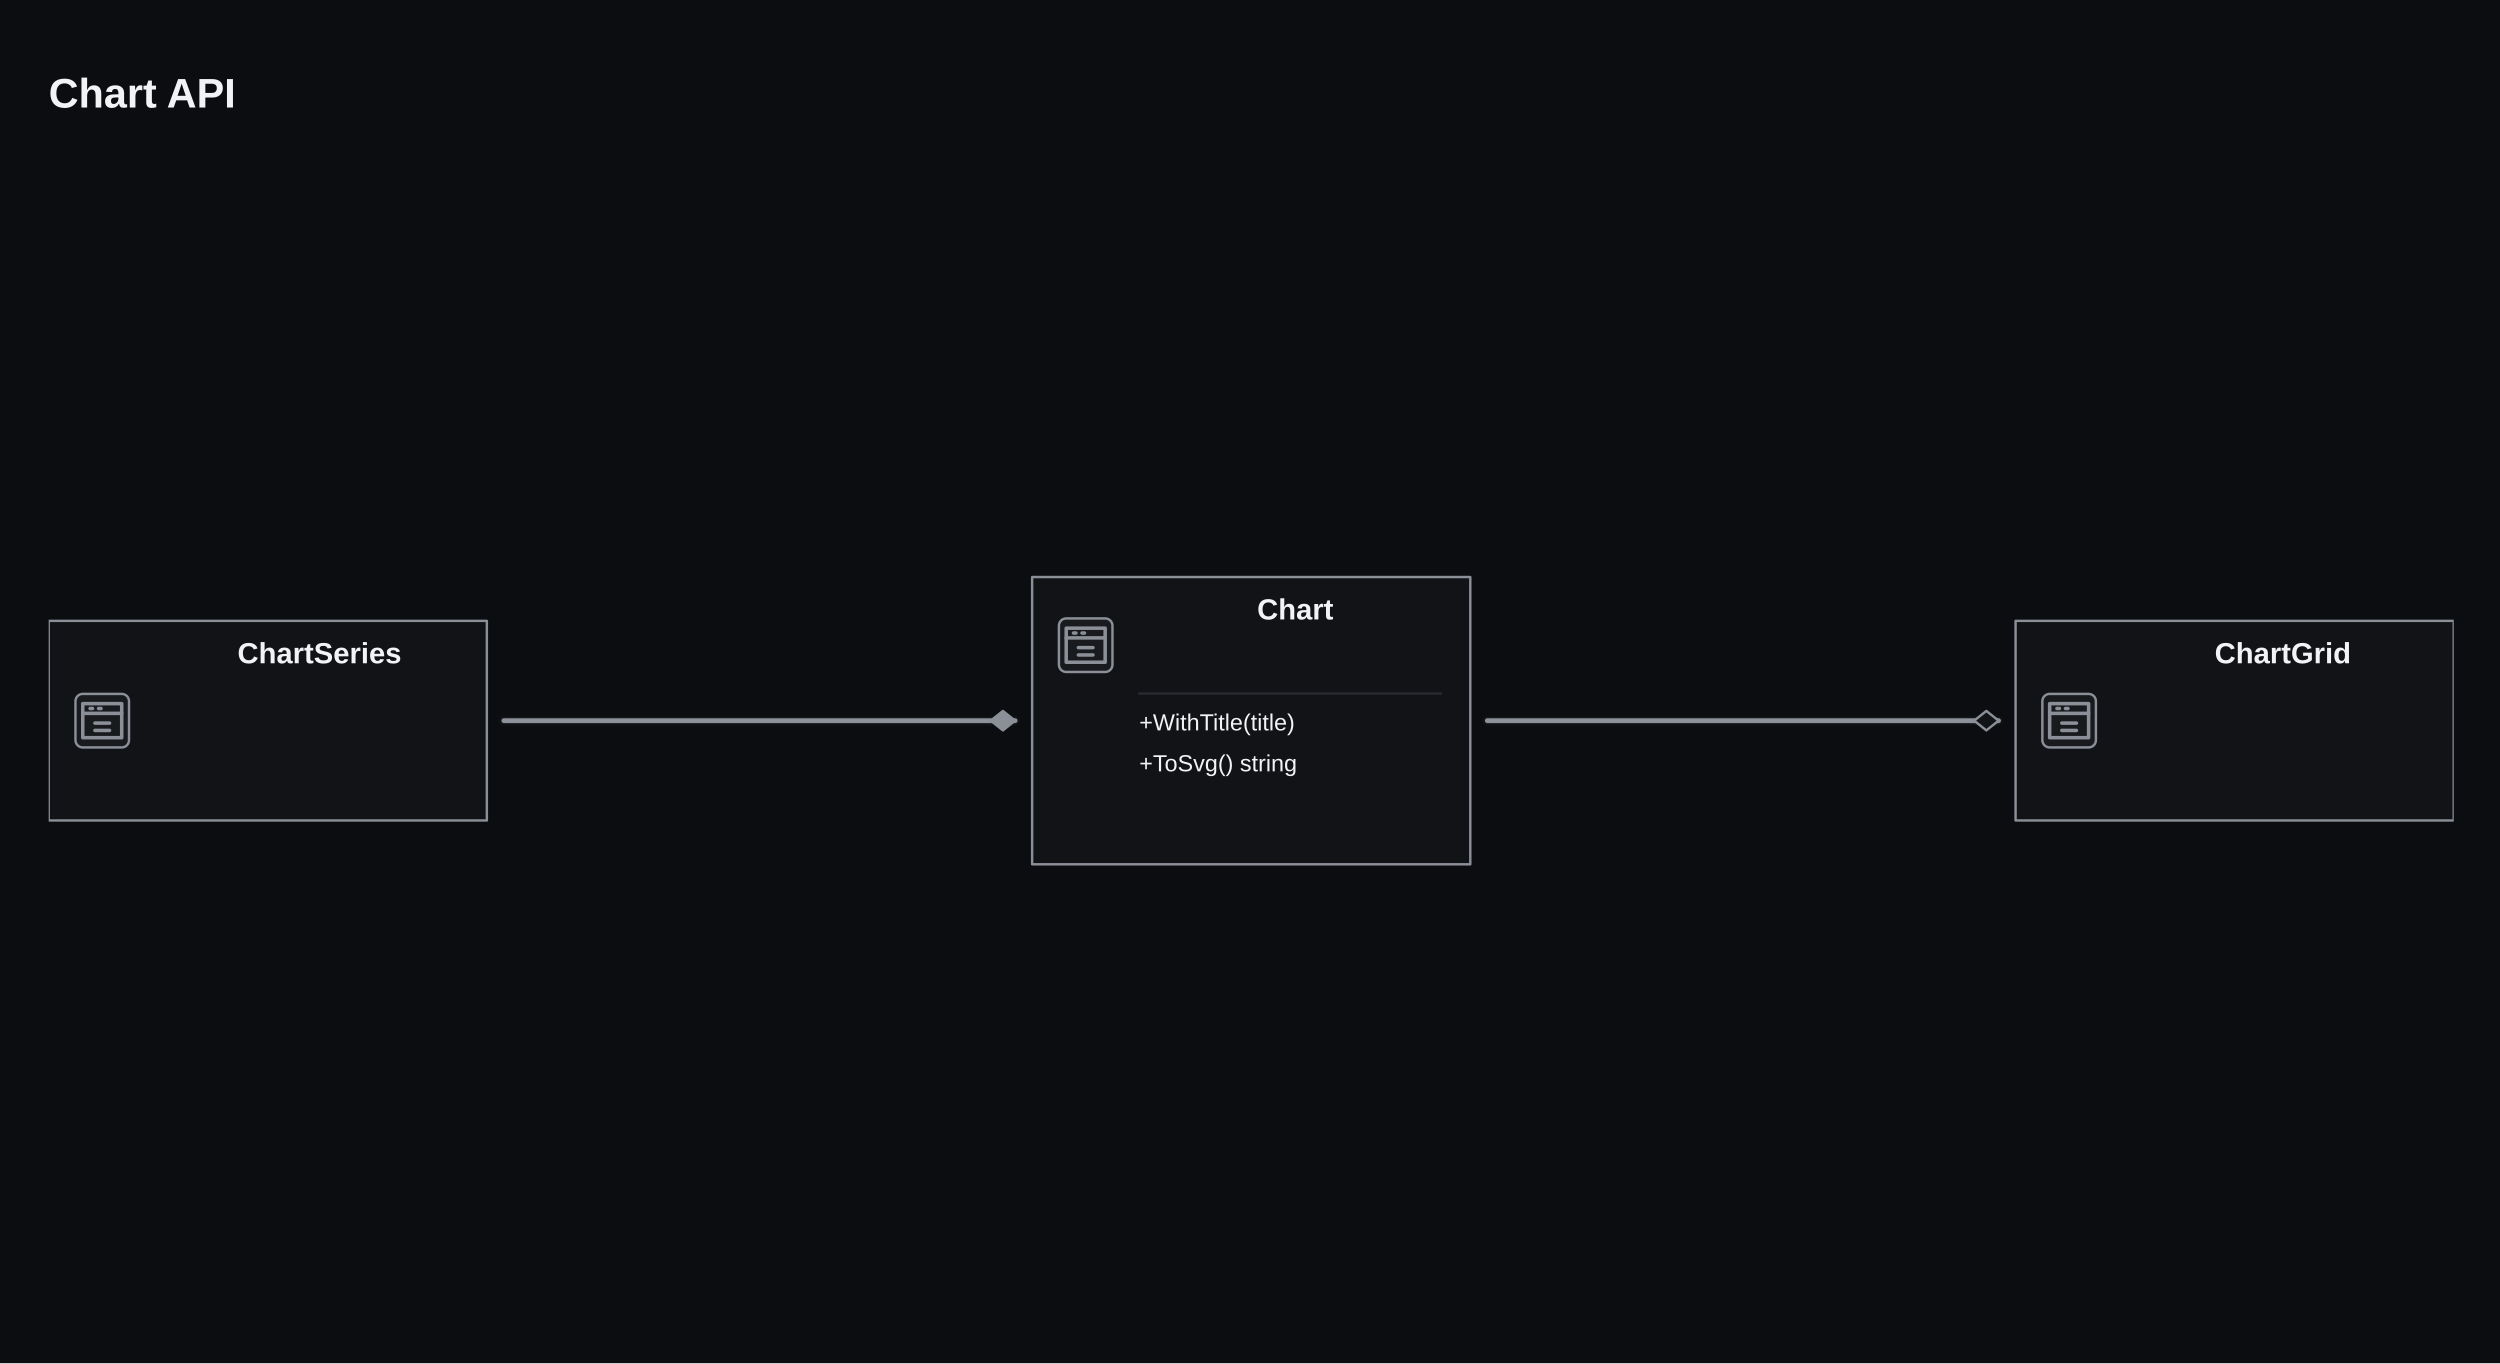
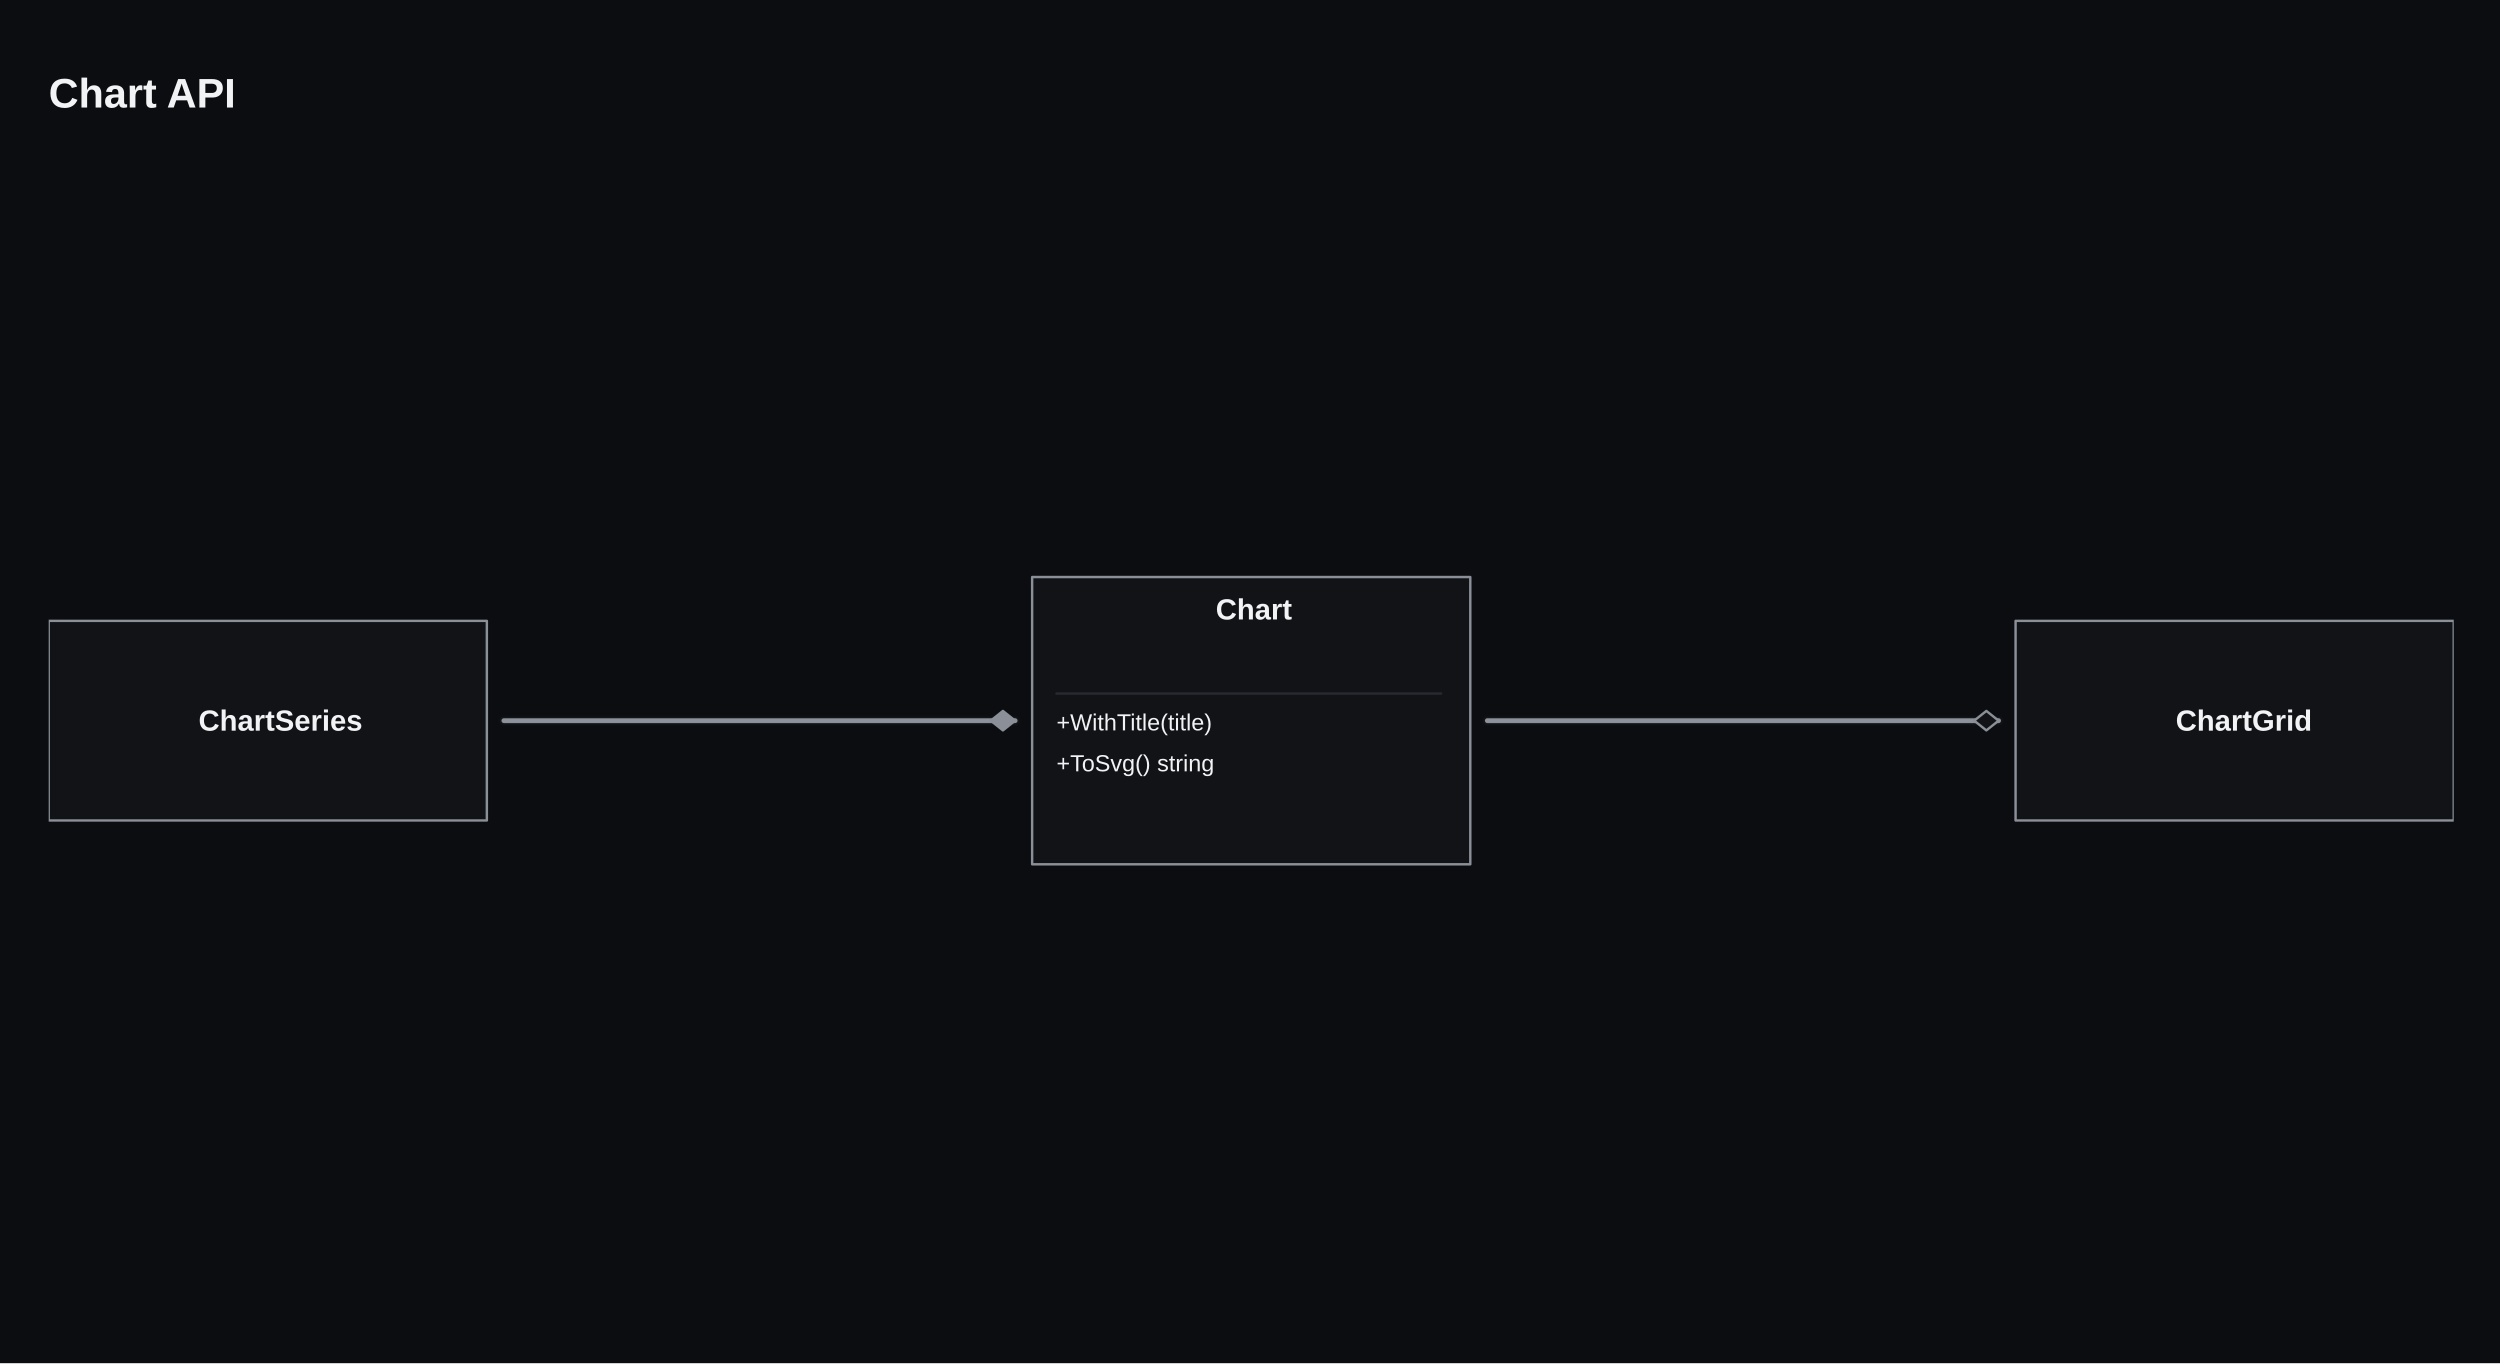
<svg xmlns="http://www.w3.org/2000/svg" width="1027" height="560" viewBox="8 0 1027 560" stroke-linecap="round" stroke-linejoin="round" style="max-width:100%;height:auto;display:block" role="img" aria-label="Chart API" aria-labelledby="cfx-mm-nav-api-d-title">
  <defs>
    <clipPath id="cfx-mm-nav-api-d-clip-1" clipPathUnits="userSpaceOnUse">
      <rect x="28" y="28" width="988" height="504" />
    </clipPath>
    <clipPath id="cfx-mm-nav-api-d-clip-7" clipPathUnits="userSpaceOnUse">
      <rect x="28" y="60.1" width="988" height="471.9" />
    </clipPath>
  </defs>
  <rect x="0" y="0" width="1044" height="560" rx="0" data-cfx-role="background" fill="#0C0D10" stroke="none" stroke-width="1" />
  <g clip-path="url(#cfx-mm-nav-api-d-clip-1)">
    <g data-cfx-role="frame-heading-source" data-cfx-authored-font-request="Calibri, Carlito, Segoe UI, Arial, system-ui, sans-serif|700|normal|17|">
      <g data-cfx-role="frame-heading">
        <text x="28" y="44.187" font-family="Calibri, Carlito, Segoe UI, Arial, system-ui, sans-serif" font-size="17" font-weight="700" font-style="normal" fill="#F2F3F5" xml:space="preserve" style="white-space:pre;font-language-override:normal;font-palette:normal">Chart API</text>
      </g>
    </g>
  </g>
  <g id="cfx-mm-nav-api-d-node-6" data-cfx-source-id="mermaid-class" data-cfx-role="topology" class="cfx-topology" data-canvas-surface-style="Plain" data-cfx-active-scenario="" data-cfx-map-background-style="Dots" data-cfx-projection="" data-cfx-scenario-count="0" data-cfx-scenario-ids="" data-cfx-scenarios="[]" data-cfx-viewport="" data-chart-id="mermaid-class" data-fit-content-to-viewport="false" data-header-style="Standard" data-layout-direction="LeftToRight" data-layout-mode="Layered" data-node-surface-style="Card" data-visual-style="Default">
    <g clip-path="url(#cfx-mm-nav-api-d-clip-7)">
      <g id="cfx-mm-nav-api-d-node-8" data-cfx-source-id="mermaid-edge-0" data-cfx-role="topology-edge" class="cfx-topology__edge" data-cfx-meta-mermaid-connector="o--" data-cfx-selected="false" data-cfx-status="Unknown" data-direction="Backward" data-edge-color="" data-edge-dash-pattern="" data-edge-emphasis="Normal" data-edge-id="mermaid-edge-0" data-edge-kind="Ownership" data-edge-label="" data-edge-layout-inference="none" data-edge-line-style="Solid" data-edge-minimum-rank-span="2" data-edge-muted="false" data-edge-render-order="0" data-edge-routing-priority="0" data-edge-secondary-label="" data-edge-tertiary-label="" data-label-offset-x="0" data-label-offset-y="0" data-route-candidate-count="1" data-route-corridor="default" data-route-curve="Orthogonal" data-route-end-x="619" data-route-end-y="296.05" data-route-fallback-reason="not-obstacle-aware" data-route-label-obstacle-hits="0" data-route-lane="0" data-route-obstacle-count="1" data-route-obstacle-hits="0" data-route-offset="0" data-route-overlap-score="0" data-route-segment-count="3" data-route-start-x="829" data-route-start-y="296.05" data-route-strategy="Orthogonal" data-scenario-ids="" data-scenario-step-indices="" data-source-group-id="" data-source-label="" data-source-marker="OpenDiamond" data-source-node-id="ChartGrid" data-source-port="Auto" data-source-port-id="" data-target-group-id="" data-target-label="" data-target-marker="None" data-target-node-id="Chart" data-target-port="Auto" data-target-port-id="" data-waypoint-count="0">
        <path d="M 829 296.05 L 724 296.05 L 724 296.05 L 619 296.05" data-cfx-role="topology-edge-line-ambient-halo" fill="none" stroke="rgba(138,143,152,0.016)" stroke-width="4.4" />
        <path d="M 829 296.05 L 724 296.05 L 724 296.05 L 619 296.05" data-cfx-role="topology-edge-line-halo" fill="none" stroke="rgba(138,143,152,0.055)" stroke-width="3.2" />
        <path d="M 829 296.05 L 724 296.05 L 724 296.05 L 619 296.05" data-cfx-role="topology-edge-line" fill="none" stroke="#8A8F98" stroke-width="2" />
        <path d="M 829 296.05 L 724 296.05 L 724 296.05 L 619 296.05" data-cfx-role="topology-edge-line-highlight" fill="none" stroke="rgba(255,255,255,0.035)" stroke-width="1" />
        <path d="M 829 296.05 L 824 292.05 L 819 296.05 L 824 300.05 Z" data-cfx-role="topology-marker" fill="#111317" stroke="#8A8F98" stroke-width="1" fill-rule="evenodd" />
      </g>
      <g id="cfx-mm-nav-api-d-node-15" data-cfx-source-id="mermaid-edge-1" data-cfx-role="topology-edge" class="cfx-topology__edge" data-cfx-meta-mermaid-connector="*--" data-cfx-selected="false" data-cfx-status="Unknown" data-direction="Backward" data-edge-color="" data-edge-dash-pattern="" data-edge-emphasis="Normal" data-edge-id="mermaid-edge-1" data-edge-kind="Ownership" data-edge-label="" data-edge-layout-inference="none" data-edge-line-style="Solid" data-edge-minimum-rank-span="2" data-edge-muted="false" data-edge-render-order="1" data-edge-routing-priority="0" data-edge-secondary-label="" data-edge-tertiary-label="" data-label-offset-x="0" data-label-offset-y="0" data-route-candidate-count="1" data-route-corridor="default" data-route-curve="Orthogonal" data-route-end-x="215" data-route-end-y="296.05" data-route-fallback-reason="not-obstacle-aware" data-route-label-obstacle-hits="0" data-route-lane="0" data-route-obstacle-count="1" data-route-obstacle-hits="0" data-route-offset="0" data-route-overlap-score="0" data-route-segment-count="3" data-route-start-x="425" data-route-start-y="296.05" data-route-strategy="Orthogonal" data-scenario-ids="" data-scenario-step-indices="" data-source-group-id="" data-source-label="" data-source-marker="Diamond" data-source-node-id="Chart" data-source-port="Auto" data-source-port-id="" data-target-group-id="" data-target-label="" data-target-marker="None" data-target-node-id="ChartSeries" data-target-port="Auto" data-target-port-id="" data-waypoint-count="0">
        <path d="M 425 296.05 L 320 296.05 L 320 296.05 L 215 296.05" data-cfx-role="topology-edge-line-ambient-halo" fill="none" stroke="rgba(138,143,152,0.016)" stroke-width="4.4" />
        <path d="M 425 296.05 L 320 296.05 L 320 296.05 L 215 296.05" data-cfx-role="topology-edge-line-halo" fill="none" stroke="rgba(138,143,152,0.055)" stroke-width="3.2" />
        <path d="M 425 296.05 L 320 296.05 L 320 296.05 L 215 296.05" data-cfx-role="topology-edge-line" fill="none" stroke="#8A8F98" stroke-width="2" />
        <path d="M 425 296.05 L 320 296.05 L 320 296.05 L 215 296.05" data-cfx-role="topology-edge-line-highlight" fill="none" stroke="rgba(255,255,255,0.035)" stroke-width="1" />
        <path d="M 425 296.05 L 420 292.05 L 415 296.05 L 420 300.05 Z" data-cfx-role="topology-marker" fill="#8A8F98" stroke="#8A8F98" stroke-width="1" fill-rule="evenodd" />
      </g>
-       <g id="cfx-mm-nav-api-d-node-22" data-cfx-source-id="Chart" data-cfx-role="topology-node" class="cfx-topology__node cfx-mermaid-class" data-cfx-meta-layer="2" data-cfx-meta-layout-column="0" data-cfx-meta-layout-layer="2" data-cfx-meta-layout-layerindex="1" data-cfx-meta-layout-rankhintsapplied="true" data-cfx-meta-layout-row="0" data-cfx-meta-mermaid-attributes="0" data-cfx-meta-mermaid-id="Chart" data-cfx-meta-mermaid-kind="class" data-cfx-meta-mermaid-methods="2" data-cfx-selected="false" data-cfx-status="Unknown" data-group-id="" data-group-label="" data-node-badge="" data-node-detail-count="2" data-node-display-mode="Card" data-node-id="Chart" data-node-kind="Application" data-node-label="Chart" data-node-shape="Rectangle" data-scenario-ids="" data-scenario-step-indices="">
+       <g id="cfx-mm-nav-api-d-node-22" data-cfx-source-id="Chart" data-cfx-role="topology-node" class="cfx-topology__node cfx-mermaid-class" data-cfx-meta-layer="2" data-cfx-meta-layout-column="0" data-cfx-meta-layout-layer="2" data-cfx-meta-layout-layerindex="1" data-cfx-meta-layout-rankhintsapplied="true" data-cfx-meta-layout-row="0" data-cfx-meta-mermaid-attributes="0" data-cfx-meta-mermaid-id="Chart" data-cfx-meta-mermaid-kind="class" data-cfx-meta-mermaid-methods="2" data-cfx-selected="false" data-cfx-status="Unknown" data-group-id="" data-group-label="" data-node-badge="" data-node-detail-count="2" data-node-display-mode="Card" data-node-id="Chart" data-node-kind="Generic" data-node-label="Chart" data-node-shape="Rectangle" data-scenario-ids="" data-scenario-step-indices="">
        <path d="M 432 237.05 L 612 237.05 L 612 355.05 L 432 355.05 Z" data-cfx-role="topology-node-surface" fill="#111317" stroke="#8A8F98" stroke-width="1" fill-rule="evenodd" />
-         <rect x="443" y="254.05" width="22" height="22" rx="3" data-cfx-role="topology-icon-surface" fill="#191A1E" stroke="#8A8F98" stroke-width="1" />
-         <path d="M 446 258.05 L 462 258.05 L 462 272.05 L 446 272.05 Z" data-cfx-role="topology-node-icon" fill="none" stroke="#8A8F98" stroke-width="1.45" />
-         <path d="M 446 262.05 L 462 262.05 M 449 260.05 L 450 260.05 M 452.5 260.05 L 453.5 260.05 M 451 266.05 L 457 266.05 M 451 269.05 L 457 269.05" data-cfx-role="topology-node-icon" fill="none" stroke="#8A8F98" stroke-width="1.45" />
-         <g id="cfx-mm-nav-api-d-node-27" data-cfx-source-id="Chart-label" data-cfx-role="topology-node-label">
-           <text x="524.43" y="254.476" font-family="Calibri, Carlito, Segoe UI, Arial, system-ui, sans-serif" font-size="12" font-weight="600" font-style="normal" fill="#F2F3F5" xml:space="preserve" style="white-space:pre;font-language-override:normal;font-palette:normal">Chart</text>
+         <g id="cfx-mm-nav-api-d-node-24" data-cfx-source-id="Chart-label" data-cfx-role="topology-node-label">
+           <text x="507.43" y="254.476" font-family="Calibri, Carlito, Segoe UI, Arial, system-ui, sans-serif" font-size="12" font-weight="600" font-style="normal" fill="#F2F3F5" xml:space="preserve" style="white-space:pre;font-language-override:normal;font-palette:normal">Chart</text>
        </g>
-         <line x1="476" y1="284.909" x2="600" y2="284.909" data-cfx-role="topology-node-detail-separator" fill="none" stroke="#272A30" stroke-width="1" />
+         <line x1="442" y1="284.909" x2="600" y2="284.909" data-cfx-role="topology-node-detail-separator" fill="none" stroke="#272A30" stroke-width="1" />
        <g data-cfx-role="topology-node-detail">
-           <text x="476" y="300.05" font-family="Calibri, Carlito, Segoe UI, Arial, system-ui, sans-serif" font-size="9.6" font-weight="400" font-style="normal" fill="#F2F3F5" xml:space="preserve" style="white-space:pre;font-language-override:normal;font-palette:normal">+WithTitle(title)</text>
+           <text x="442" y="300.05" font-family="Calibri, Carlito, Segoe UI, Arial, system-ui, sans-serif" font-size="9.6" font-weight="400" font-style="normal" fill="#F2F3F5" xml:space="preserve" style="white-space:pre;font-language-override:normal;font-palette:normal">+WithTitle(title)</text>
        </g>
        <g data-cfx-role="topology-node-detail">
-           <text x="476" y="316.85" font-family="Calibri, Carlito, Segoe UI, Arial, system-ui, sans-serif" font-size="9.6" font-weight="400" font-style="normal" fill="#F2F3F5" xml:space="preserve" style="white-space:pre;font-language-override:normal;font-palette:normal">+ToSvg() string</text>
+           <text x="442" y="316.85" font-family="Calibri, Carlito, Segoe UI, Arial, system-ui, sans-serif" font-size="9.6" font-weight="400" font-style="normal" fill="#F2F3F5" xml:space="preserve" style="white-space:pre;font-language-override:normal;font-palette:normal">+ToSvg() string</text>
        </g>
      </g>
-       <g id="cfx-mm-nav-api-d-node-32" data-cfx-source-id="ChartSeries" data-cfx-role="topology-node" class="cfx-topology__node cfx-mermaid-class" data-cfx-meta-layer="0" data-cfx-meta-layout-column="0" data-cfx-meta-layout-layer="0" data-cfx-meta-layout-layerindex="0" data-cfx-meta-layout-rankhintsapplied="true" data-cfx-meta-layout-row="0" data-cfx-meta-mermaid-attributes="0" data-cfx-meta-mermaid-id="ChartSeries" data-cfx-meta-mermaid-kind="class" data-cfx-meta-mermaid-methods="0" data-cfx-selected="false" data-cfx-status="Unknown" data-group-id="" data-group-label="" data-node-badge="" data-node-detail-count="0" data-node-display-mode="Card" data-node-id="ChartSeries" data-node-kind="Application" data-node-label="ChartSeries" data-node-shape="Rectangle" data-scenario-ids="" data-scenario-step-indices="">
+       <g id="cfx-mm-nav-api-d-node-29" data-cfx-source-id="ChartSeries" data-cfx-role="topology-node" class="cfx-topology__node cfx-mermaid-class" data-cfx-meta-layer="0" data-cfx-meta-layout-column="0" data-cfx-meta-layout-layer="0" data-cfx-meta-layout-layerindex="0" data-cfx-meta-layout-rankhintsapplied="true" data-cfx-meta-layout-row="0" data-cfx-meta-mermaid-attributes="0" data-cfx-meta-mermaid-id="ChartSeries" data-cfx-meta-mermaid-kind="class" data-cfx-meta-mermaid-methods="0" data-cfx-selected="false" data-cfx-status="Unknown" data-group-id="" data-group-label="" data-node-badge="" data-node-detail-count="0" data-node-display-mode="Card" data-node-id="ChartSeries" data-node-kind="Generic" data-node-label="ChartSeries" data-node-shape="Rectangle" data-scenario-ids="" data-scenario-step-indices="">
        <path d="M 28 255.05 L 208 255.05 L 208 337.05 L 28 337.05 Z" data-cfx-role="topology-node-surface" fill="#111317" stroke="#8A8F98" stroke-width="1" fill-rule="evenodd" />
-         <rect x="39" y="285.05" width="22" height="22" rx="3" data-cfx-role="topology-icon-surface" fill="#191A1E" stroke="#8A8F98" stroke-width="1" />
-         <path d="M 42 289.05 L 58 289.05 L 58 303.05 L 42 303.05 Z" data-cfx-role="topology-node-icon" fill="none" stroke="#8A8F98" stroke-width="1.45" />
-         <path d="M 42 293.05 L 58 293.05 M 45 291.05 L 46 291.05 M 48.5 291.05 L 49.5 291.05 M 47 297.05 L 53 297.05 M 47 300.05 L 53 300.05" data-cfx-role="topology-node-icon" fill="none" stroke="#8A8F98" stroke-width="1.45" />
-         <g id="cfx-mm-nav-api-d-node-37" data-cfx-source-id="ChartSeries-label" data-cfx-role="topology-node-label">
-           <text x="105.553" y="272.476" font-family="Calibri, Carlito, Segoe UI, Arial, system-ui, sans-serif" font-size="12" font-weight="600" font-style="normal" fill="#F2F3F5" xml:space="preserve" style="white-space:pre;font-language-override:normal;font-palette:normal">ChartSeries</text>
+         <g id="cfx-mm-nav-api-d-node-31" data-cfx-source-id="ChartSeries-label" data-cfx-role="topology-node-label">
+           <text x="89.553" y="300.152" font-family="Calibri, Carlito, Segoe UI, Arial, system-ui, sans-serif" font-size="12" font-weight="600" font-style="normal" fill="#F2F3F5" xml:space="preserve" style="white-space:pre;font-language-override:normal;font-palette:normal">ChartSeries</text>
        </g>
      </g>
-       <g id="cfx-mm-nav-api-d-node-39" data-cfx-source-id="ChartGrid" data-cfx-role="topology-node" class="cfx-topology__node cfx-mermaid-class" data-cfx-meta-layer="4" data-cfx-meta-layout-column="0" data-cfx-meta-layout-layer="4" data-cfx-meta-layout-layerindex="2" data-cfx-meta-layout-rankhintsapplied="true" data-cfx-meta-layout-row="0" data-cfx-meta-mermaid-attributes="0" data-cfx-meta-mermaid-id="ChartGrid" data-cfx-meta-mermaid-kind="class" data-cfx-meta-mermaid-methods="0" data-cfx-selected="false" data-cfx-status="Unknown" data-group-id="" data-group-label="" data-node-badge="" data-node-detail-count="0" data-node-display-mode="Card" data-node-id="ChartGrid" data-node-kind="Application" data-node-label="ChartGrid" data-node-shape="Rectangle" data-scenario-ids="" data-scenario-step-indices="">
+       <g id="cfx-mm-nav-api-d-node-33" data-cfx-source-id="ChartGrid" data-cfx-role="topology-node" class="cfx-topology__node cfx-mermaid-class" data-cfx-meta-layer="4" data-cfx-meta-layout-column="0" data-cfx-meta-layout-layer="4" data-cfx-meta-layout-layerindex="2" data-cfx-meta-layout-rankhintsapplied="true" data-cfx-meta-layout-row="0" data-cfx-meta-mermaid-attributes="0" data-cfx-meta-mermaid-id="ChartGrid" data-cfx-meta-mermaid-kind="class" data-cfx-meta-mermaid-methods="0" data-cfx-selected="false" data-cfx-status="Unknown" data-group-id="" data-group-label="" data-node-badge="" data-node-detail-count="0" data-node-display-mode="Card" data-node-id="ChartGrid" data-node-kind="Generic" data-node-label="ChartGrid" data-node-shape="Rectangle" data-scenario-ids="" data-scenario-step-indices="">
        <path d="M 836 255.05 L 1016 255.05 L 1016 337.05 L 836 337.05 Z" data-cfx-role="topology-node-surface" fill="#111317" stroke="#8A8F98" stroke-width="1" fill-rule="evenodd" />
-         <rect x="847" y="285.05" width="22" height="22" rx="3" data-cfx-role="topology-icon-surface" fill="#191A1E" stroke="#8A8F98" stroke-width="1" />
-         <path d="M 850 289.05 L 866 289.05 L 866 303.05 L 850 303.05 Z" data-cfx-role="topology-node-icon" fill="none" stroke="#8A8F98" stroke-width="1.45" />
-         <path d="M 850 293.05 L 866 293.05 M 853 291.05 L 854 291.05 M 856.5 291.05 L 857.5 291.05 M 855 297.05 L 861 297.05 M 855 300.05 L 861 300.05" data-cfx-role="topology-node-icon" fill="none" stroke="#8A8F98" stroke-width="1.45" />
-         <g id="cfx-mm-nav-api-d-node-44" data-cfx-source-id="ChartGrid-label" data-cfx-role="topology-node-label">
-           <text x="917.78" y="272.476" font-family="Calibri, Carlito, Segoe UI, Arial, system-ui, sans-serif" font-size="12" font-weight="600" font-style="normal" fill="#F2F3F5" xml:space="preserve" style="white-space:pre;font-language-override:normal;font-palette:normal">ChartGrid</text>
+         <g id="cfx-mm-nav-api-d-node-35" data-cfx-source-id="ChartGrid-label" data-cfx-role="topology-node-label">
+           <text x="901.78" y="300.152" font-family="Calibri, Carlito, Segoe UI, Arial, system-ui, sans-serif" font-size="12" font-weight="600" font-style="normal" fill="#F2F3F5" xml:space="preserve" style="white-space:pre;font-language-override:normal;font-palette:normal">ChartGrid</text>
        </g>
      </g>
    </g>
  </g>
</svg>
